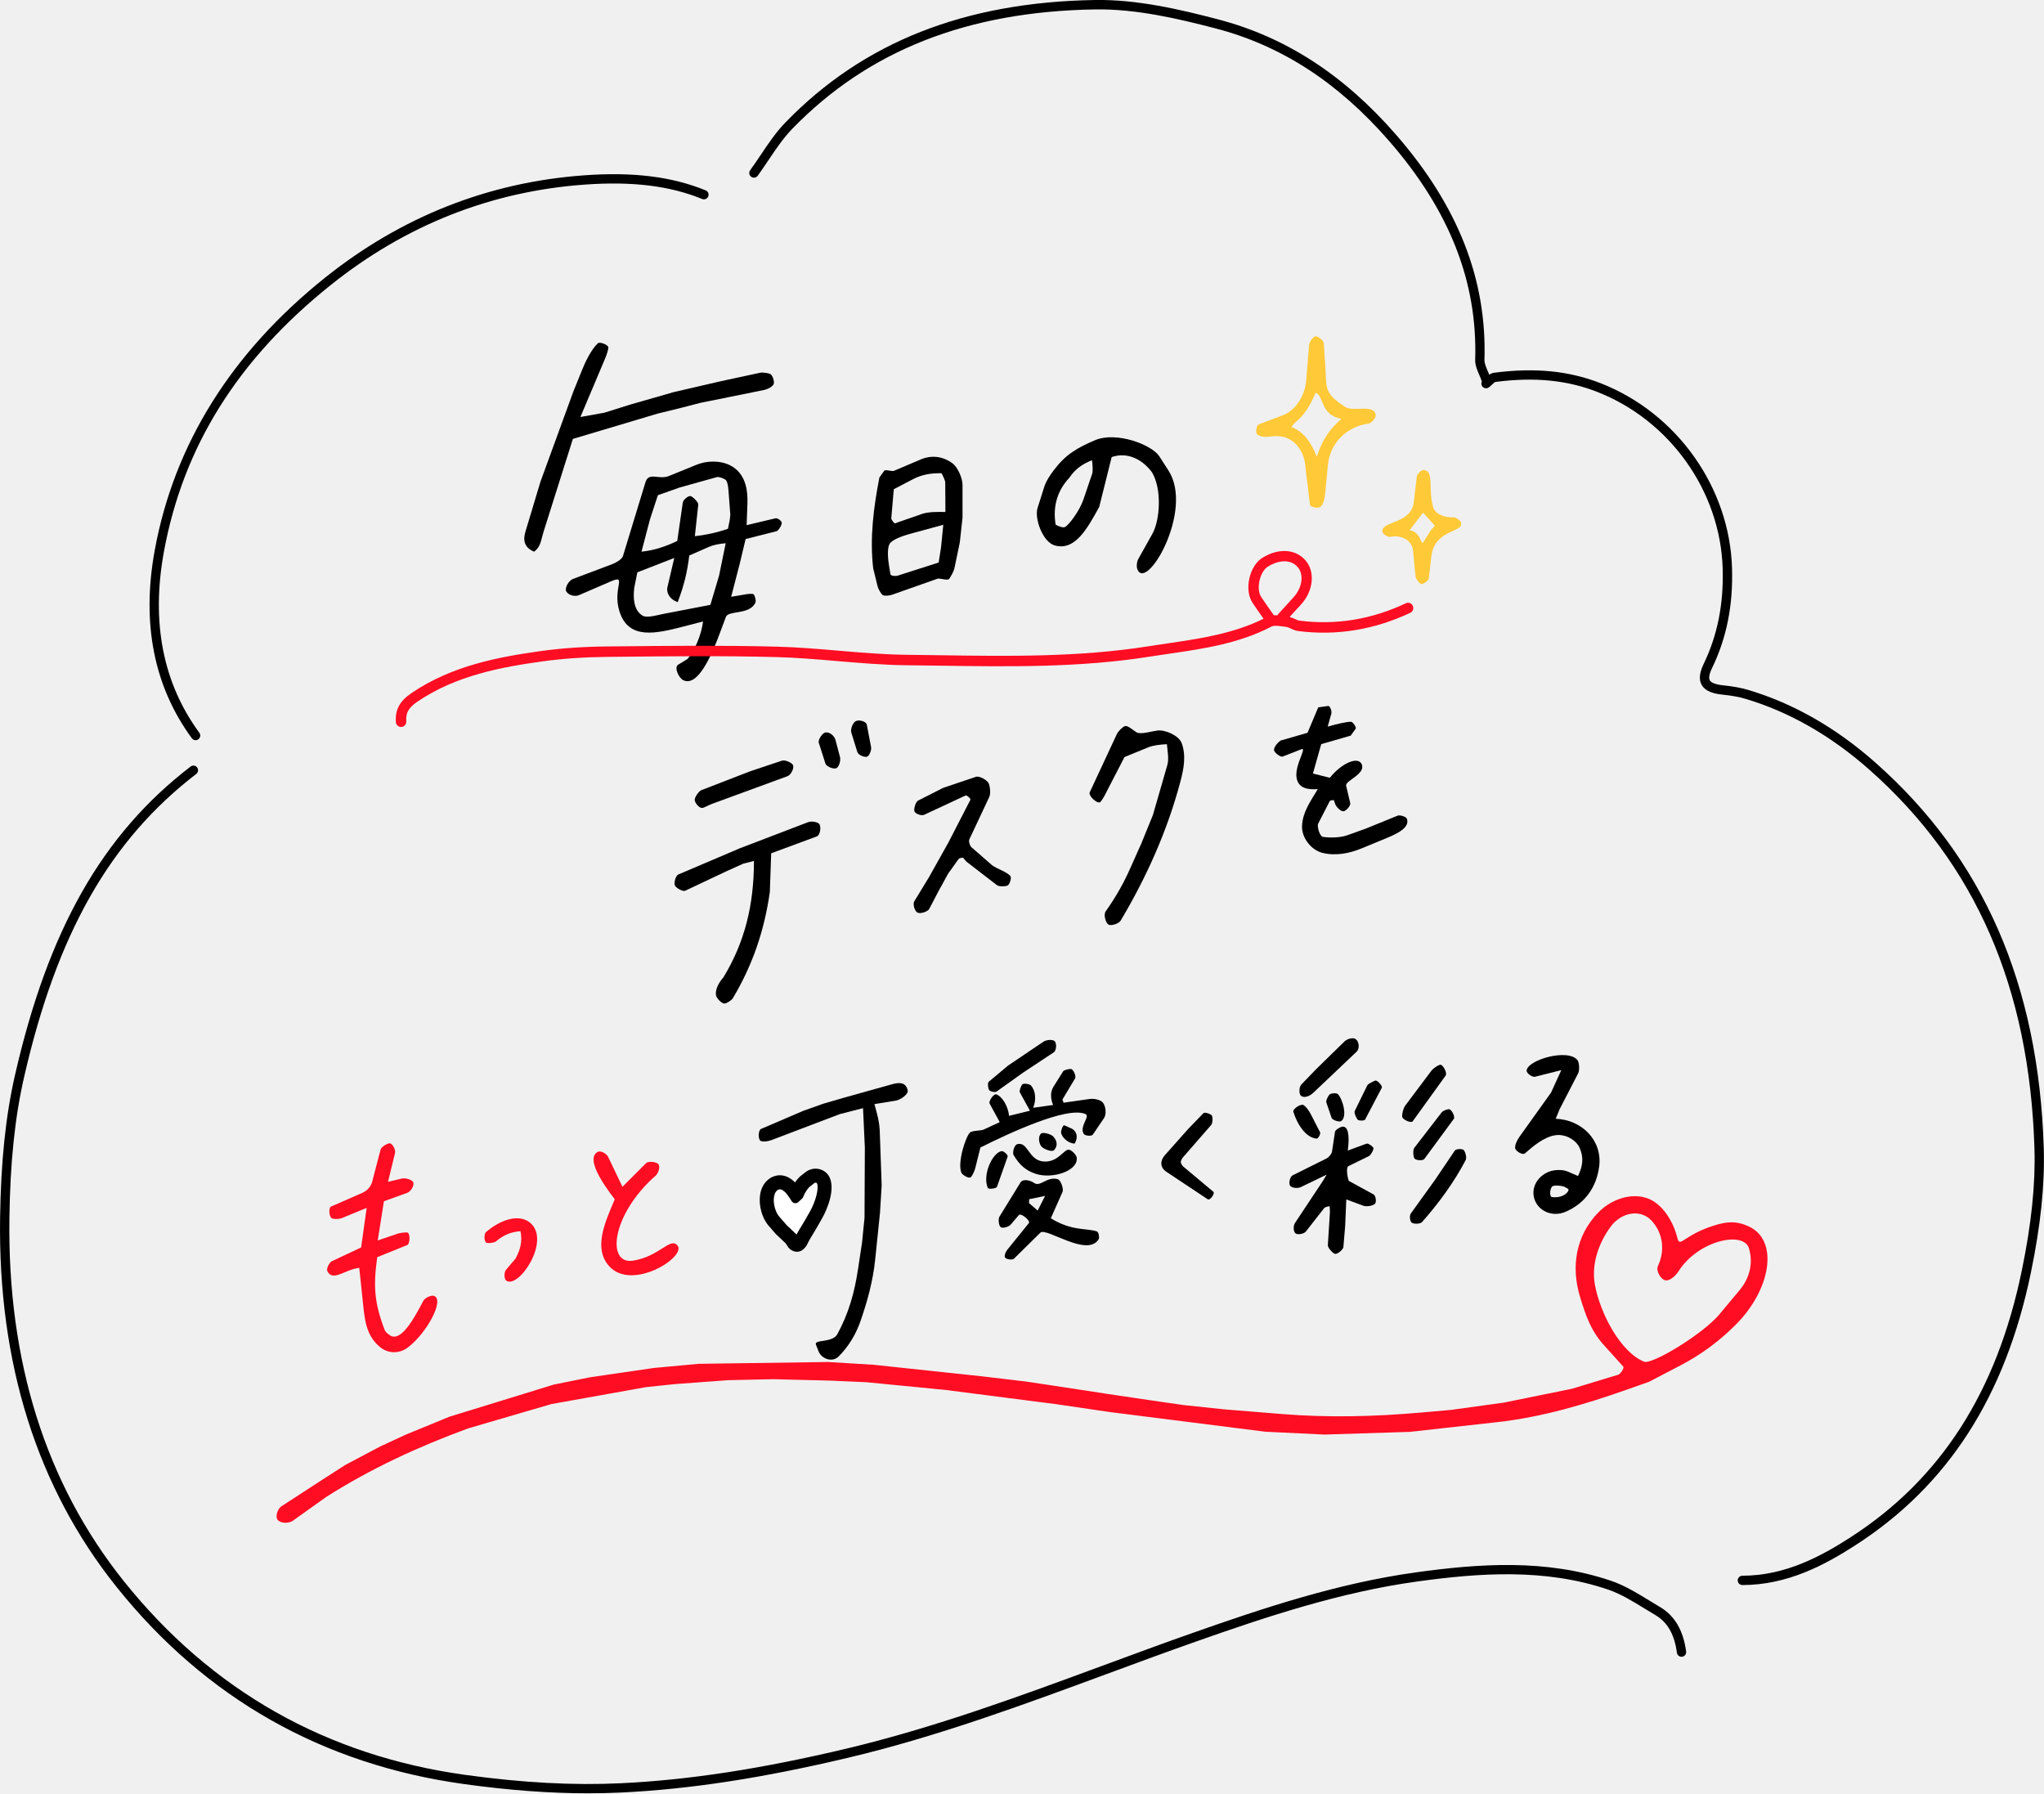
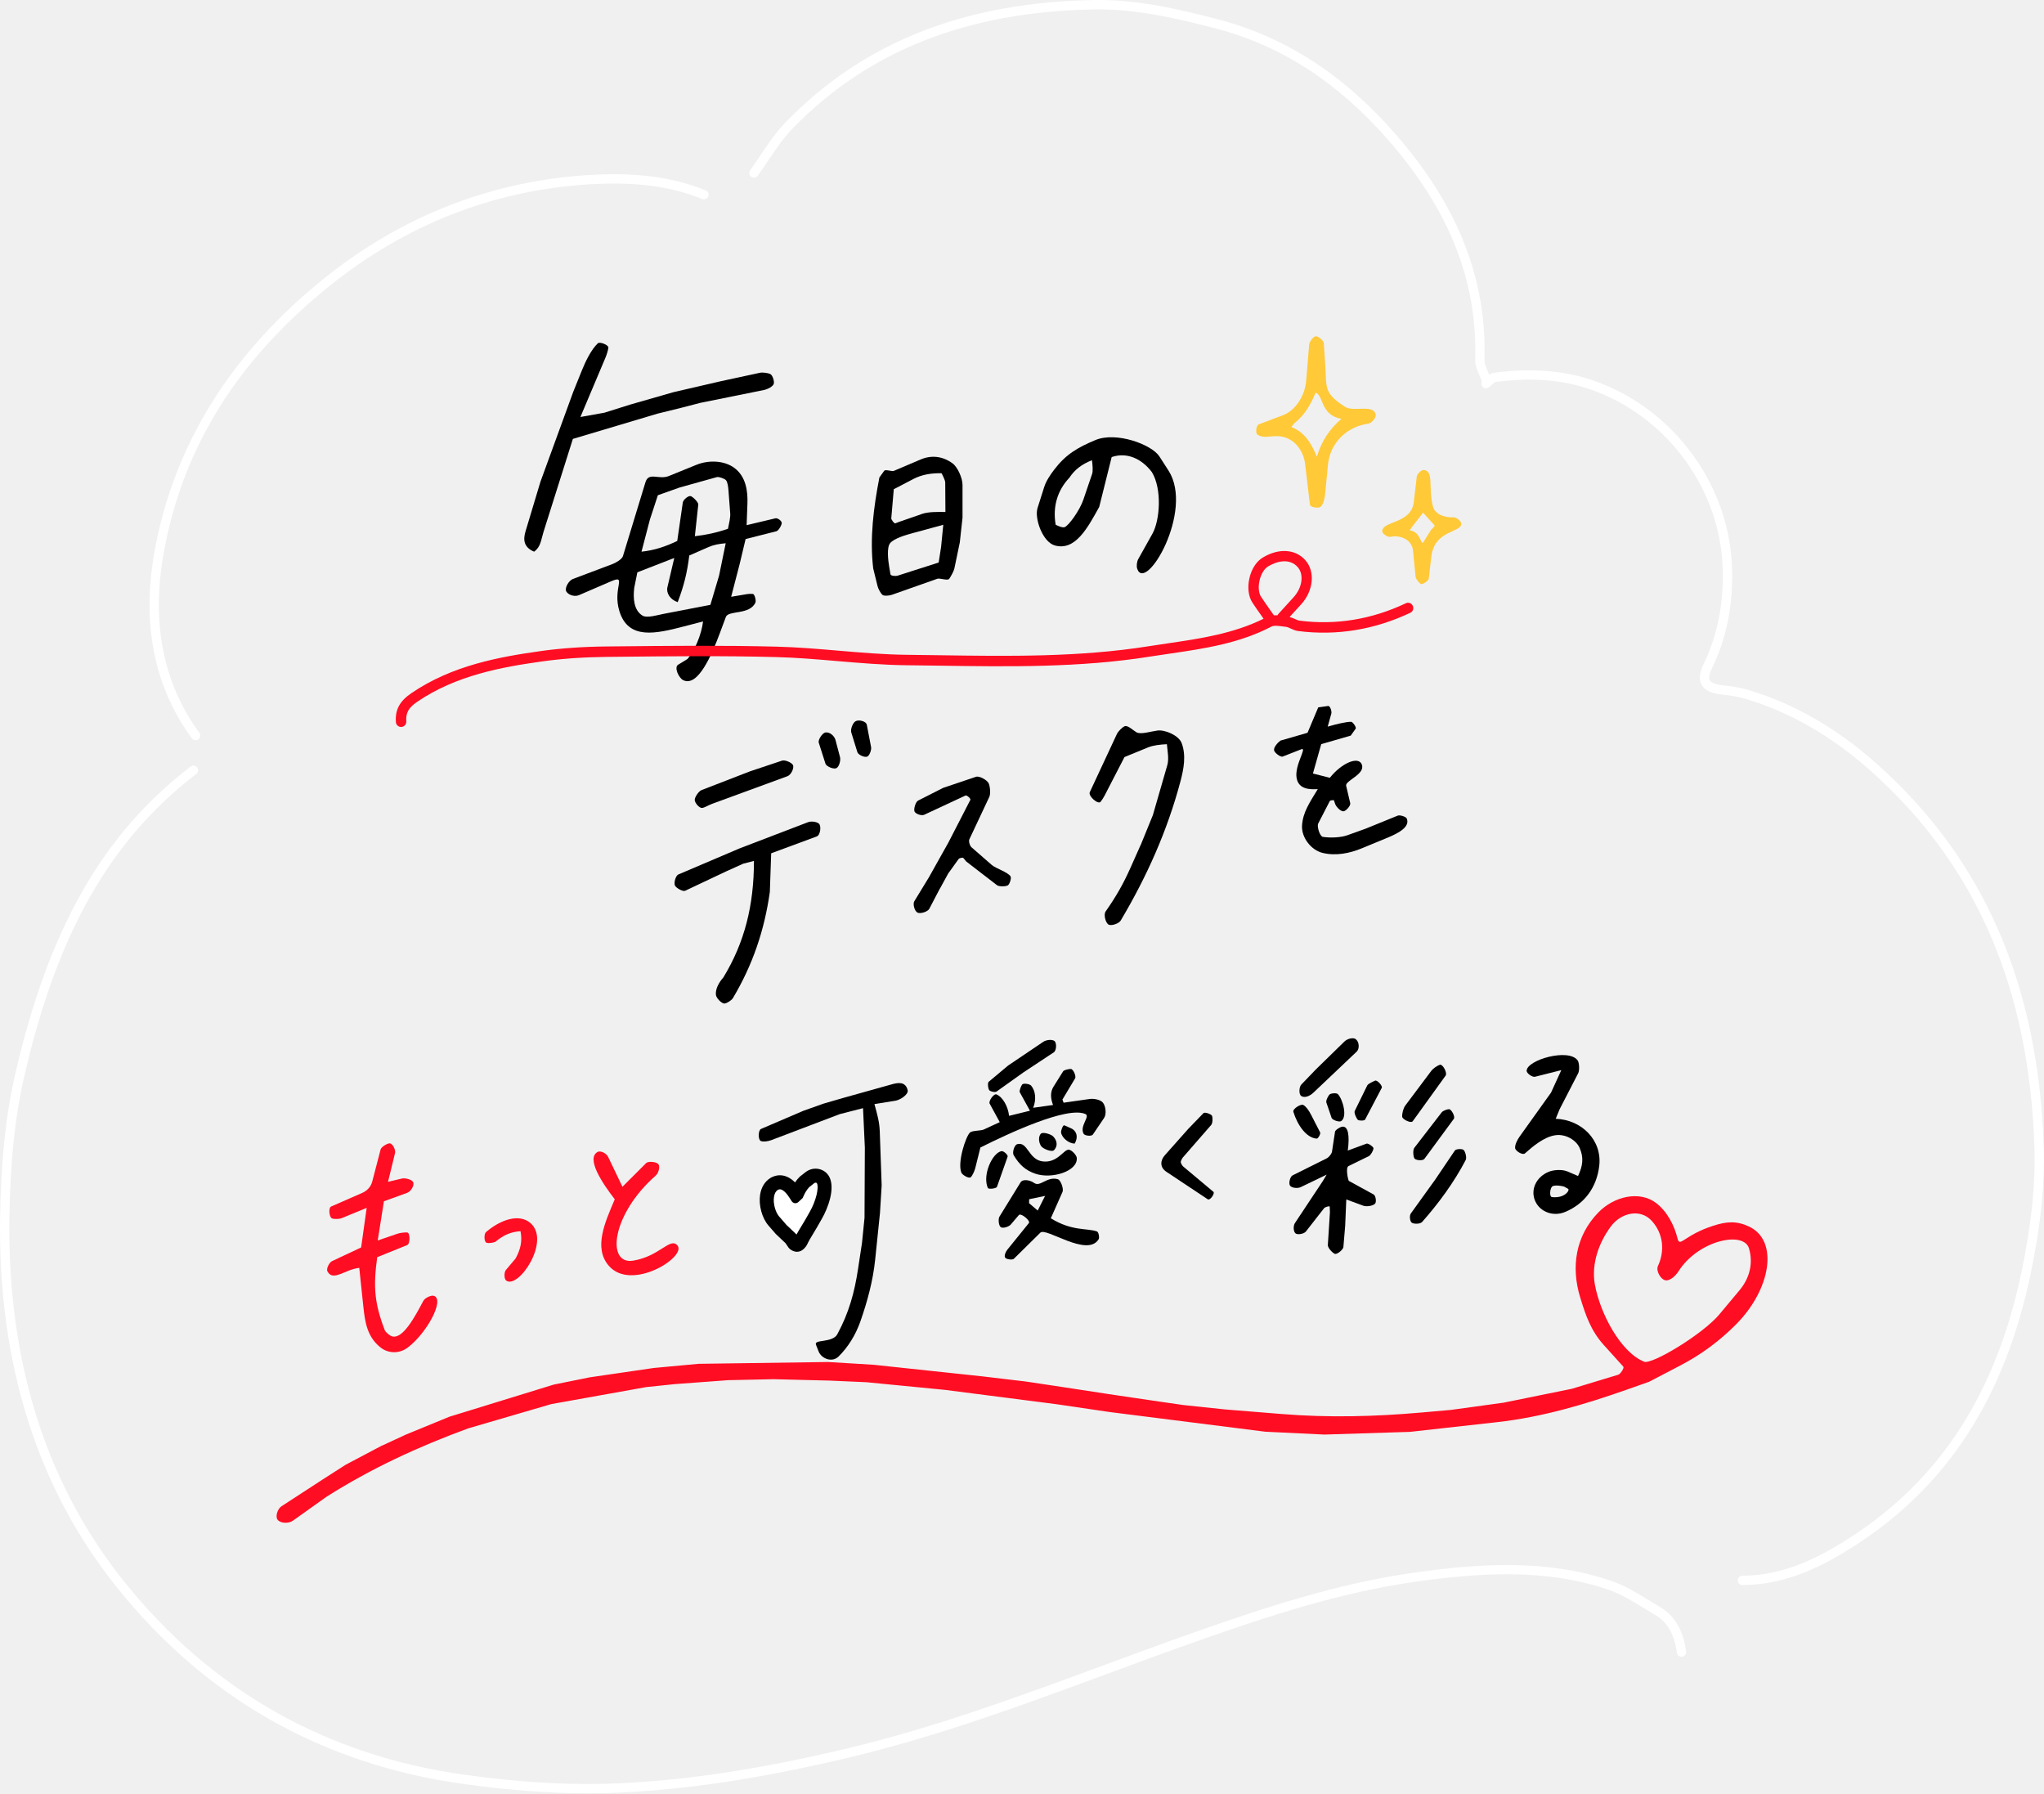
<svg xmlns="http://www.w3.org/2000/svg" id="_レイヤー_1" data-name="レイヤー 1" viewBox="0 0 438.65 384.81">
  <defs>
    <style>
      .cls-1 {
        fill: #fff;
      }

      .cls-2 {
        fill: #ffc938;
      }

      .cls-3 {
        fill: #ff0d23;
      }
    </style>
  </defs>
  <g>
-     <path d="M126.2,384.81c-8.23,0-16.97-.65-26.53-1.97-30.43-4.19-55.54-18.42-74.64-42.29C7.97,319.24-.44,292.56.02,261.28c.18-12.07,1.19-21.77,3.18-30.51,7.15-31.31,18.77-51.75,37.7-66.28.44-.34,1.07-.25,1.4.18.34.44.25,1.07-.18,1.4-18.53,14.23-29.93,34.31-36.97,65.14-1.96,8.61-2.96,18.17-3.13,30.1-.45,30.81,7.81,57.05,24.57,78,18.77,23.45,43.44,37.43,73.35,41.56,12.27,1.69,23.18,2.27,33.35,1.78,14.63-.71,30-3.07,48.37-7.43,18.9-4.49,37.33-11.29,55.16-17.87,6.31-2.33,12.83-4.74,19.29-7.01,15-5.28,31.05-10.63,47.76-12.94,13.5-1.87,27.92-2.93,41.89,1.82,2.92.99,5.61,2.65,8.21,4.24.75.46,1.5.92,2.25,1.36,3.17,1.87,5.01,4.99,5.63,9.56.07.55-.31,1.05-.86,1.12-.55.07-1.05-.31-1.12-.86-.54-3.97-2.02-6.55-4.66-8.1-.76-.45-1.52-.92-2.28-1.38-2.51-1.54-5.1-3.13-7.81-4.06-13.58-4.62-27.72-3.57-40.98-1.74-16.53,2.28-32.47,7.6-47.37,12.85-6.44,2.27-12.96,4.67-19.26,7-17.88,6.6-36.36,13.43-55.38,17.94-18.49,4.39-33.98,6.77-48.74,7.49-2.35.11-4.75.17-7.19.17Z" />
-     <path d="M373.92,340.12c-.55,0-1-.45-1-1s.45-1,1-1c9.19,0,16.9-4.17,23.22-8.25,19.34-12.47,31.36-31.17,36.73-57.16,2.08-10.04,2.97-18.64,2.73-26.3-1.07-34.52-12.66-61.1-35.43-81.25-8.25-7.3-17.2-12.41-26.61-15.21-1.38-.41-2.95-.69-4.94-.9-1.49-.15-3.57-.54-4.44-2.1-.62-1.12-.49-2.58.42-4.46,2.98-6.15,4.32-12.87,4.09-20.53-.5-16.53-11.3-31.74-26.88-37.85-6.51-2.55-13.47-3.24-21.9-2.15-.15.03-.51.37-.73.58-.22.21-.44.41-.67.58-.44.33-1.07.24-1.4-.2-.33-.44-.24-1.07.2-1.4.17-.13.33-.28.5-.44.5-.47,1.07-1,1.85-1.1,8.78-1.13,16.05-.41,22.89,2.27,16.32,6.4,27.63,22.33,28.15,39.65.24,7.99-1.16,15.01-4.29,21.46-.41.85-.83,1.99-.48,2.62.3.54,1.3.92,2.89,1.08,2.12.22,3.81.53,5.3.97,9.7,2.88,18.91,8.13,27.37,15.63,23.21,20.54,35.01,47.59,36.11,82.69.24,7.81-.66,16.57-2.77,26.76-5.49,26.55-17.79,45.66-37.61,58.44-6.57,4.24-14.6,8.57-24.31,8.57Z" />
-     <path d="M318.91,82.39c-.42,0-.81-.27-.95-.68-.14-.42-.32-.83-.5-1.25-.45-1.04-.92-2.12-.88-3.29.52-16.69-5.51-32.02-18.44-46.88-10.97-12.61-23.18-20.53-37.33-24.21-7.85-2.04-16.95-4.2-25.8-4.06-27.41.44-48.67,8.82-64.98,25.61-1.93,1.99-3.55,4.41-5.12,6.74-.74,1.1-1.51,2.25-2.3,3.34-.32.45-.95.55-1.4.22-.45-.32-.55-.95-.22-1.4.77-1.06,1.53-2.19,2.26-3.28,1.62-2.41,3.29-4.91,5.35-7.02C185.3,9.03,207.01.46,234.98,0c9.09-.15,18.36,2.05,26.33,4.13,14.55,3.79,27.1,11.91,38.34,24.84,13.27,15.26,19.46,31.04,18.92,48.26-.02.72.34,1.55.72,2.43.2.47.41.94.56,1.41.17.52-.11,1.09-.63,1.27-.1.03-.21.05-.32.05Z" />
-     <path d="M41.98,158.83c-.31,0-.61-.14-.81-.41-8.15-11.12-10.83-24.7-7.96-40.36,4.16-22.73,16.46-42.4,36.54-58.47,16.38-13.1,35.09-20.49,55.61-21.97,10.53-.76,18.82.27,26.08,3.23.51.21.76.79.55,1.3-.21.51-.79.76-1.3.55-6.97-2.84-14.98-3.82-25.19-3.09-20.11,1.44-38.45,8.69-54.51,21.54-19.98,15.98-31.69,34.71-35.82,57.27-2.76,15.1-.21,28.16,7.61,38.82.33.45.23,1.07-.22,1.4-.18.13-.39.19-.59.19Z" />
+     <path class="cls-1" d="M126.2,384.81c-8.23,0-16.97-.65-26.53-1.97-30.43-4.19-55.54-18.42-74.64-42.29C7.97,319.24-.44,292.56.02,261.28c.18-12.07,1.19-21.77,3.18-30.51,7.15-31.31,18.77-51.75,37.7-66.28.44-.34,1.07-.25,1.4.18.34.44.25,1.07-.18,1.4-18.53,14.23-29.93,34.31-36.97,65.14-1.96,8.61-2.96,18.17-3.13,30.1-.45,30.81,7.81,57.05,24.57,78,18.77,23.45,43.44,37.43,73.35,41.56,12.27,1.69,23.18,2.27,33.35,1.78,14.63-.71,30-3.07,48.37-7.43,18.9-4.49,37.33-11.29,55.16-17.87,6.31-2.33,12.83-4.74,19.29-7.01,15-5.28,31.05-10.63,47.76-12.94,13.5-1.87,27.92-2.93,41.89,1.82,2.92.99,5.61,2.65,8.21,4.24.75.46,1.5.92,2.25,1.36,3.17,1.87,5.01,4.99,5.63,9.56.07.55-.31,1.05-.86,1.12-.55.07-1.05-.31-1.12-.86-.54-3.97-2.02-6.55-4.66-8.1-.76-.45-1.52-.92-2.28-1.38-2.51-1.54-5.1-3.13-7.81-4.06-13.58-4.62-27.72-3.57-40.98-1.74-16.53,2.28-32.47,7.6-47.37,12.85-6.44,2.27-12.96,4.67-19.26,7-17.88,6.6-36.36,13.43-55.38,17.94-18.49,4.39-33.98,6.77-48.74,7.49-2.35.11-4.75.17-7.19.17Z" />
+     <path class="cls-1" d="M373.92,340.12c-.55,0-1-.45-1-1s.45-1,1-1c9.19,0,16.9-4.17,23.22-8.25,19.34-12.47,31.36-31.17,36.73-57.16,2.08-10.04,2.97-18.64,2.73-26.3-1.07-34.52-12.66-61.1-35.43-81.25-8.25-7.3-17.2-12.41-26.61-15.21-1.38-.41-2.95-.69-4.94-.9-1.49-.15-3.57-.54-4.44-2.1-.62-1.12-.49-2.58.42-4.46,2.98-6.15,4.32-12.87,4.09-20.53-.5-16.53-11.3-31.74-26.88-37.85-6.51-2.55-13.47-3.24-21.9-2.15-.15.03-.51.37-.73.58-.22.21-.44.41-.67.58-.44.33-1.07.24-1.4-.2-.33-.44-.24-1.07.2-1.4.17-.13.33-.28.5-.44.5-.47,1.07-1,1.85-1.1,8.78-1.13,16.05-.41,22.89,2.27,16.32,6.4,27.63,22.33,28.15,39.65.24,7.99-1.16,15.01-4.29,21.46-.41.85-.83,1.99-.48,2.62.3.54,1.3.92,2.89,1.08,2.12.22,3.81.53,5.3.97,9.7,2.88,18.91,8.13,27.37,15.63,23.21,20.54,35.01,47.59,36.11,82.69.24,7.81-.66,16.57-2.77,26.76-5.49,26.55-17.79,45.66-37.61,58.44-6.57,4.24-14.6,8.57-24.31,8.57Z" />
+     <path class="cls-1" d="M318.91,82.39c-.42,0-.81-.27-.95-.68-.14-.42-.32-.83-.5-1.25-.45-1.04-.92-2.12-.88-3.29.52-16.69-5.51-32.02-18.44-46.88-10.97-12.61-23.18-20.53-37.33-24.21-7.85-2.04-16.95-4.2-25.8-4.06-27.41.44-48.67,8.82-64.98,25.61-1.93,1.99-3.55,4.41-5.12,6.74-.74,1.1-1.51,2.25-2.3,3.34-.32.45-.95.55-1.4.22-.45-.32-.55-.95-.22-1.4.77-1.06,1.53-2.19,2.26-3.28,1.62-2.41,3.29-4.91,5.35-7.02C185.3,9.03,207.01.46,234.98,0c9.09-.15,18.36,2.05,26.33,4.13,14.55,3.79,27.1,11.91,38.34,24.84,13.27,15.26,19.46,31.04,18.92,48.26-.02.72.34,1.55.72,2.43.2.47.41.94.56,1.41.17.52-.11,1.09-.63,1.27-.1.03-.21.05-.32.05Z" />
+     <path class="cls-1" d="M41.98,158.83c-.31,0-.61-.14-.81-.41-8.15-11.12-10.83-24.7-7.96-40.36,4.16-22.73,16.46-42.4,36.54-58.47,16.38-13.1,35.09-20.49,55.61-21.97,10.53-.76,18.82.27,26.08,3.23.51.21.76.79.55,1.3-.21.51-.79.76-1.3.55-6.97-2.84-14.98-3.82-25.19-3.09-20.11,1.44-38.45,8.69-54.51,21.54-19.98,15.98-31.69,34.71-35.82,57.27-2.76,15.1-.21,28.16,7.61,38.82.33.45.23,1.07-.22,1.4-.18.13-.39.19-.59.19Z" />
  </g>
  <g>
    <path class="cls-1" d="M174.08,262.53c-.79,1.38-1.6,2.54-2.24,3.91-.1.21-.46.59-.68.66s-.63-.13-.74-.29l-.68-1.01-1.06-.98-1.05-1-1.6-1.84c-1.58-1.82-2.4-6.39.1-7.93,1.91-1.17,3.62.65,4.66,2.32l.2-.18c.42-.93.89-1.81,1.69-2.61l1.1-.86c1.05-.82,2.37-.43,2.85.47.93,1.77-.3,5.38-1.52,7.52l-1.03,1.81Z" />
    <path d="M171.07,268.61c-.76,0-1.54-.44-1.9-.97l-.58-.86-2.09-1.98-1.6-1.84c-1.37-1.58-2.12-4.35-1.78-6.59.25-1.61,1.02-2.86,2.22-3.6.7-.43,2.89-1.43,5.28.95.28-.41.6-.82.99-1.2l.14-.12,1.1-.86c.84-.66,1.89-.91,2.9-.69.96.21,1.76.81,2.21,1.65,1.35,2.57-.34,6.84-1.55,8.96l-1.03,1.81c-.28.5-.57.97-.85,1.43-.49.8-.95,1.55-1.33,2.37-.21.44-.83,1.23-1.61,1.46-.17.05-.34.07-.52.07ZM171.63,265.93l.03.04s-.02-.03-.03-.04ZM168.72,262.79l2.22,2.11c.33-.61.68-1.19,1.03-1.76.27-.44.54-.88.81-1.35l1.03-1.81c1.28-2.24,1.99-5.14,1.5-6.08-.02-.04-.09-.09-.18-.11-.09-.02-.24-.02-.42.12l-1.02.8c-.58.6-.95,1.27-1.32,2.1l-.12.27-.91.85c-.44.41-1.13.32-1.45-.19l-.36-.57c-.58-.93-1.69-2.4-2.6-1.84-.44.27-.72.78-.83,1.5-.23,1.49.37,3.36,1.08,4.17l1.55,1.79Z" />
  </g>
  <path class="cls-3" d="M81.95,310.22l5.12-2.37,9.38-3.85,22.38-6.89,7.73-1.56,13.76-2.01,9.61-.89,27.81-.39,9.8.6,23.26,2.48,9.27,1.1,6.36.95,5.11.78,6.4.98,5.07.75,5.91.87,5.07.73,8.83.93,12.22.99c10.12.82,19.98.56,30-.32l6.34-.56,11.28-1.55,14.66-2.98,9.99-3.03c.39-.12,1.33-1.42,1.05-1.73l-4.22-4.68c-2.75-3.05-3.88-6.41-5.03-10.19-1.98-6.46-1.03-13.15,3.91-18.22,3.37-3.47,8.86-4.74,12.43-1.98,2.41,1.86,3.9,4.89,4.56,7.6.49,2,1.41-.76,7.7-2.77,2.88-.92,5-1.06,7.63.18,6.43,3.01,4.71,13.44-2.72,20.94-3.53,3.57-7.46,6.49-11.93,8.83l-6.78,3.54-4.7,1.66c-9.15,3.22-18.26,5.93-27.94,7.01l-18.67,2.08-18.36.58-12.7-.61-33.37-4.22-11.57-1.7-23.82-3.06-9.34-.91-7.49-.73-7.9-.35-12.05-.3-9.75.21-11.48.85-6.12.64-20.33,3.64-17.86,5.22c-10.69,3.92-20.85,8.61-30.44,14.7l-7.17,5.11c-.86.61-2.65.62-3.29-.23-.52-.69.02-2.34.83-2.86l8.81-5.73,4.94-3.17,7.81-4.13ZM369.03,281.98l4.28-5.12c2.06-2.46,3.02-5.64,2.03-8.98-1.14-3.83-10.92-1.72-15.12,4.91-.66,1.04-1.91,2.12-2.81,1.94-1.06-.21-2.07-2.07-1.62-3.04,1.55-3.33,1.14-7.01-1.31-9.71s-6.55-1.76-8.72,1.11c-2.59,3.43-4.31,8.08-3.49,12.58,1.14,6.22,5.54,14.52,10.58,16.53,1.65.66,12.55-5.86,16.2-10.23Z" />
  <path d="M145.51,142.65l2.04-1.25c1.51-1.74,2.96-5.11,3.33-8.05l-4.12,1.07c-5.97,1.55-11.91,2.96-13.83-3.26-1.56-5.03,1.8-7.98-1.87-6.39l-6.79,2.93c-.85.37-2.11.09-2.69-.7-.52-.69.41-2.4,1.39-2.77l8.49-3.2c.7-.26,2.01-1.02,2.22-1.68l4.83-15.85c.71-2.33,2.85-.47,5.04-1.36l5.88-2.39c2.61-1.06,5.98-.99,8.21.69,2.4,1.81,2.87,4.86,2.76,7.65l-.17,4.6,6.18-1.47c.45-.11,1.31.51,1.35.96s-.66,1.7-1.15,1.82l-6.6,1.67-1.27,5.34-1.83,7.05,3.44-.58c.34-.06.92-.07,1.22-.03.4.05.73,1.45.55,1.85-1.25,2.73-5.79,1.59-6.35,3.1l-1.3,3.49c-1.79,4.81-4.72,11.56-7.83,10.07-.98-.47-2.03-2.76-1.11-3.33ZM149.85,108.3l-.73,6.76c2.31-.26,4.73-.76,7.11-1.6.23-1.14.54-2.45.48-3.25l-.38-5.01c-.06-.74-.18-1.73-.52-2.14-.28-.35-1.54-.8-1.97-.68l-7.99,2.23-4.67,1.66-1.7,5.19-1.81,6.92c2.79-.29,5.18-1.11,7.67-2.3l1.19-8.24c.09-.63,1.23-1.54,1.71-1.38s1.68,1.34,1.62,1.84ZM136.1,126.25c-.24,2.03-.13,4.72,1.82,5.87.95.56,3.3-.17,4.41-.38l10.12-1.95,1.86-6.25,1.43-6.97c-1.48.14-2.52.31-3.71.83l-4.11,1.8c-.46,3.74-1.13,6.43-2.48,10.01-1.62-.53-2.5-1.95-2.21-3.2l1.47-6.28-7.92,3.08-.69,3.43Z" />
  <path d="M150.47,86.4l-4.32,1.12-5.04,1.24-18.17,5.42-6.31,19.99c-.53,1.68-.56,3.16-2.01,4.21-2.25-.95-2.38-2.58-1.84-4.36l3.2-10.64,7.04-19.3,1.83-4.54c.77-1.91,1.96-4.44,3.44-5.87.43-.41,2.33.36,2.27.92s-.35,1.51-.64,2.19l-5.36,12.7,5.14-.92,5.54-1.74,9.26-2.66,10.2-2.36,8.39-1.81c.57-.12,1.79.03,2.26.3s.83,1.48.72,2.01c-.14.63-1.34,1.23-2.14,1.39l-13.45,2.72Z" />
  <path d="M247.2,101.31c-2.24-2.97-5.47-4.33-8.63-3.23l-2.67,10.69c-2.51,4.55-5.16,9.51-9.54,8.27-2.62-.74-4.4-5.82-3.7-8.03l1.43-4.51c.41-1.28,1.27-2.57,2.13-3.7,2.5-3.29,5-4.75,8.83-6.36,4.5-1.89,12.12.95,13.76,3.5l1.95,3.03c5.57,8.65-4.89,26.35-6.71,21.08-.19-.56-.09-1.52.24-2.11l3.01-5.38c1.65-2.94,2.09-9.66-.1-13.25ZM232.52,107.14l1.86-5.47c.2-.59.1-1.88-.04-2.92-2.19.88-3.65,1.97-4.85,3.76-2.6,2.77-3.6,6.22-2.94,10.09.52.27,1.47.68,1.92.52.82-.28,3.22-3.51,4.06-5.99Z" />
  <path d="M201.13,124.2l-9.72,3.43c-.51.18-1.7.33-2.06,0s-.89-1.3-1.02-1.85l-.94-3.82c-.76-6.54.08-13.03,1.33-19.5l1.03-1.43c.27-.38,1.64.2,2.1,0l5.74-2.44c2.31-.98,4.7-.71,6.82.83,1.1.8,2.15,3.17,2.15,4.62v7.04s-.58,5.3-.58,5.3l-1.17,5.62c-.13.6-.78,1.75-1.11,2.21s-2.01-.21-2.55-.02ZM197.72,110.32c1.57-.54,3.4-.47,5.17-.46l-.04-6.31c0-.47-.5-1.46-.79-2-2.22-.05-4.23.28-6.1,1.26l-4.15,2.17-.54,6.26c-.02.23.63,1.15.86,1.06l.75-.29,4.85-1.68ZM196.12,122.41l5.32-1.7.52-3.34.47-4.76-6.61,1.8c-1.36.37-3.85,1.07-4.77,2.11-.81.92-.44,3.81-.24,5.01l.29,1.71c.06.35,1.16.41,1.5.3l3.52-1.13Z" />
  <path d="M179.71,286.26c2.46-4.51,3.68-8.99,4.42-13.91l.86-5.66.54-5.36.07-15.07-.39-8.47-4.99,1.28-14.66,5.57c-.68.26-1.77.44-2.3.19-.61-.29-.56-2.32.06-2.58l9.1-3.9,4.28-1.52,4.13-1.2,6-1.68,4.51-1.26c1.18-.33,3-.76,3.45,1.26.2.91-1.61,2.07-2.57,2.23l-4.56.74c.62,2.28,1.06,3.78,1.14,5.83l.41,11.61-.36,5.89-1.04,10.09c-.47,4.52-1.67,8.93-3.17,13.22-1,2.84-2.59,5.46-4.69,7.53-1.36,1.34-3.65.49-4.28-1.11l-.56-1.43c-.48-1.22,3.53-.31,4.61-2.28Z" />
  <path class="cls-3" d="M93.19,278.09c2.23.92-1.65,8.04-5.7,11.08-1.85,1.39-4.21,1.26-5.83-.03-2.87-2.29-3.33-5.42-3.68-8.71l-.88-8.37c-3.12.35-5.64,3.02-6.84.74-.29-.55.41-1.91.98-2.18l6.26-2.94,1.19-8.49-5.33,2.19c-.52.22-1.61.27-2.12.06-.6-.25-.81-2.27-.16-2.55l6.69-2.93c1.04-.46,1.84-1.34,2.12-2.44l1.79-6.87c.14-.54,1.42-1.32,1.95-1.31.64.02,1.31,1.42,1.15,2.06l-1.51,6.2,2.99-.71c.65-.16,2.09.19,2.39.75.37.7-.48,2.04-1.29,2.33l-4.97,1.8-1.33,8.41,4.22-1.44c.58-.2,1.58-.32,2.12-.27.65.06.63,2.44,0,2.69l-6.45,2.61c-.86,6.26-.62,9.78,1.6,15.61.19.5,1.09,1.24,1.6,1.38,2.31.63,4.85-4.14,6.7-7.62.34-.65,1.73-1.3,2.32-1.06Z" />
  <path d="M283.9,179.58c1.75.26,3.92.13,5.27-.36l3.95-1.42,6.83-2.78c.49-.2,1.79.24,1.95.62.71,1.74-1.56,3.05-4.1,4.1l-5.52,2.28c-2.61,1.08-5.58,1.7-8.47.99-2.44-.6-4.52-3.28-4.39-5.82.15-2.86,1.66-5.02,3.38-7.86-1.63.09-4.09.11-4.54-2.37-.5-2.79,2.36-6.71,1-6.18l-3.98,1.56c-.48.19-1.77-.82-1.86-1.34-.11-.62.71-1.59,1.37-2.08l5.81-1.68,2.3-5.45,2.12-.3c.44-.06.82,1.16.69,1.63l-.78,2.8c1.88-.54,3.91-1.04,5.02-1.04.34,0,1.19,1.19.99,1.47l-1.07,1.5-6.33,1.83-1.78,6.3,3.63.92c2.48-3.13,6.1-4.72,6.85-2.88.86,2.12-3.61,3.48-3.35,4.59l.88,3.76c.12.5-.93,1.69-1.45,1.72-.63.03-1.57-.95-1.79-1.58l-.26-.76c-.04-.13-.82,0-.88.12l-2.5,4.85c-.31.61.34,2.77,1.02,2.87Z" />
  <path d="M336.27,251.32l2.38,1.03c1.04-2.17,1.25-3.96.36-6-.72-1.66-2.97-3.08-5.23-2.75-2.4.35-4.77,2.34-6.5,3.88-.54.48-2.08-.51-2.13-1.14-.06-.7.45-1.72.94-2.42l6.77-9.47,2.2-4.82-5.63,1.42c-.61.15-1.84-.76-1.81-1.3.11-2.32,8.99-4.88,10.94-2.22.38.52.43,2.18.13,2.76l-3.99,7.73-.84,2.05c5.55.19,10.01,4.58,9.34,10.14-.55,4.55-3.1,8.1-7.31,9.85-2.48,1.04-5.27.07-6.37-2.2-1.19-2.46.1-5.28,2.82-6.41,1.09-.45,2.93-.54,3.92-.11ZM336.52,255.1l-.84-.47c-.68-.21-1.89-.35-2.47-.1s-.78,2.27-.16,2.34c2.75.33,3.93-1.51,3.46-1.78Z" />
  <path d="M161.79,184.74l-2.29.59-3.68,1.66-4.91,2.32-3.87,1.83c-.51.24-1.87-.58-2.16-1.05-.34-.55.09-2.18.71-2.45l13.2-5.62,14.61-5.59c.71-.27,1.83-.1,2.31.28.61.48.34,2.49-.42,2.77l-9.79,3.62-.29,8.29c-1.16,8.25-3.69,15.67-7.92,22.78-.27.46-1.29,1.13-1.8,1.17-.61.05-1.77-1.17-1.85-1.85-.16-1.29.72-2.78,1.6-3.76,4.55-7.47,6.56-15.46,6.56-24.98Z" />
  <path d="M244.78,181.37l2.63-6.46,3.1-10.73c.38-1.31.05-2.94-.09-4.49-1.46.08-2.9.22-4.07.7l-5.03,2.06-3.58,6.93c-.4.78-.91,1.89-1.56,2.68-.52.64-2.69-1.25-2.31-2.07l5.81-12.46c.28-.6,1.17-1.51,1.72-1.71.64-.22,1.81.93,2.5,1.32.92.52,3.05-.19,4.49-.38,1.63-.22,4.57,1.05,5.19,2.67,1,2.63.47,5.53-.25,8.23-2.82,10.63-7.23,20.46-12.82,29.87-.4.67-2.01,1.19-2.59.88-.67-.36-1.12-2.16-.65-2.83,2.2-3.12,3.8-5.92,5.3-9.29l2.2-4.94Z" />
  <path class="cls-2" d="M284.48,104.97c-.13,1.33-.26,3.16-1.14,3.81-.47.35-2.15.07-2.22-.48l-.29-2.4-.76-6.43c-.22-1.89-1.3-3.75-2.58-4.71-3.22-2.39-5.77-.13-7.66-1.52-.44-.32-.26-1.97.33-2.19l5.19-1.96c2.82-1.07,4.7-4.37,4.95-7.29l.65-7.85c.05-.59.86-1.74,1.4-1.79s1.72.93,1.75,1.51l.33,5.15c.28,4.36-.34,5.53,4.19,8.46,1.91,1.24,6.29-.7,6.62,1.79.08.59-.92,1.74-1.56,1.83-4.75.66-8.26,4.21-8.7,8.85l-.5,5.21ZM282.6,98c1.07-3.47,2.68-5.83,5.26-8.12-4.53-.82-3.77-5.03-5.52-5.62-1.08,2.54-2.3,4.78-4.52,6.52-.11.08-.35.4-.68.85,2.8,1.12,4.22,3.34,5.46,6.37Z" />
  <path d="M288.31,267.56c-.05.59-1.36,1.67-1.85,1.49s-1.54-1.28-1.5-1.89l.45-7.04-.05-1.19c-.01-.24-1.04.11-1.2.32l-3.91,5.01c-.41.52-1.81.77-2.24.39-.48-.43-.48-1.64-.12-2.19l5.96-8.98.85-1.42-5.55,2.67c-.59.29-1.8.25-2.27-.27-.39-.44-.07-1.95.52-2.25l7.32-3.65c.49-.24,1.07-1.01,1.13-1.43l.65-4.28c.06-.39,1.07-.99,1.46-1.07,1.43-.29,1.69,2.04,1.28,5.11l4.04-1.49c.33-.12,1.53.7,1.48,1.04-.06.46-.57,1.43-1.01,1.65l-4.34,2.12c-.68.33-.14,2.8.03,3.17l5.34,2.93c.47.26.66,1.63.3,1.99-.47.48-1.84.67-2.49.43l-3.67-1.35-.24,5.66-.38,4.52Z" />
  <path d="M201.71,190.65l-2.28,4.36c-.33.63-1.89,1.13-2.53.82-.61-.29-1.06-1.82-.69-2.43l3.13-5.13,4.19-7.48,4.72-9.17c.12-.24-.77-1.04-1.04-.92l-8.89,4.14c-.58.27-1.87-.21-2.07-.73s.24-2.05.78-2.32l5.38-2.73,7.03-2.37c.76-.26,2.38.71,2.71,1.35s.47,2.31.16,2.96l-4.28,9.1c-.2.42.1,1.4.47,1.72l4.32,3.77c.91.8,3.45,1.52,4.05,2.47.23.37-.21,1.7-.58,1.92-.47.27-1.9.3-2.34-.04l-6.59-5.08-.64-.77c-.11-.13-.87.06-.97.2l-2.27,3.16-1.75,3.2Z" />
  <path d="M206.31,251.62c-.88-2.18.94-7.77,1.86-8.61.48-.44,2.31-.34,2.94-.63l3.44-1.59-1.24-2.27-.93-1.71c-.28-.51.89-2.21,1.47-1.97,1.37.56,2.5,2.66,2.7,4.6l4.48-1.1-2.18-3.96c-.16-.29.29-1.38.5-1.65.28-.36,1.62-.14,1.93.22.99,1.16,1.13,3.07.44,4.76l4.27-.6c-.52-1.34-.65-2.73.08-3.9l2.07-3.31c.2-.33,1.28-.53,1.67-.52.49,0,1.2,1.53.91,2.02l-2.72,4.55c.19.49.27.73.26.67l5.59-.8c.85-.12,2.23.12,2.79.73.65.71.87,2.52.3,3.35l-2.41,3.56c-.28.41-1.73.27-1.98-.17-.93-1.67,1.49-3.75.38-4.24-3.94-1.74-16.62,4.23-22.53,7.18l-1.1,4.41c-.15.6-.58,1.58-.96,1.96s-1.83-.47-2.04-.99Z" />
  <path class="cls-3" d="M135.89,270.51c5.7-.93,7.94-5.11,9.5-3.25,2.03,2.41-9.88,9.99-14.75,4.34-3.32-3.85-.8-9.34,1.29-14.25-2.79-3.61-6.17-8.78-3.69-10.16.66-.37,1.92.32,2.27,1.06l3.07,6.41,5.07-5.07c.49-.49,2.27-.29,2.66.24s.01,1.9-.58,2.42c-9.5,8.32-10.69,19.21-4.85,18.26Z" />
  <path d="M217.61,270.09c-.35.34-1.65.14-1.9-.22s.06-1.21.47-1.71l4.62-5.71c.41-.51-1.72-2.22-2.14-1.73l-1.75,2.05c-.39.46-1.71.9-2.16.54s-.56-1.76-.26-2.25l4.52-7.34c.5-.81,2.07-.49,2.94.13,1.3.92,2.72-1.48,5.07-.81.63.18,1.28,2.09,1.01,2.7l-2.52,5.68c4.53,2.81,7.78,2.08,9.89,2.82.38.13.58,1.33.38,1.67-2.44,3.99-11.28-2.61-12.51-1.41l-5.66,5.58ZM222.69,259.77l1.59-3.15-3.42.71-.02.85,1.86,1.58Z" />
  <path class="cls-2" d="M306.61,124.22c-.04.38-1.38,1.29-1.68,1.1-.4-.25-1.09-1.05-1.15-1.65l-.54-5.53c-.24-2.43-2.86-3.38-4.79-2.95-.61.14-1.81-.63-1.81-1.18,0-2.29,6.22-1.55,6.77-6.28l.64-5.49c.06-.49.96-1.42,1.44-1.39,2.34.15.94,3.76,2.04,7.88.47,1.78,2.86,2.39,4.39,2.27.51-.04,1.47.67,1.61,1.14.68,2.19-5.67,1.32-6.36,7.27l-.56,4.81ZM305.49,116.28l1.6-2.55c.17-.27.96-.79.76-1.01l-.74-.82-1.71-1.89-2.38,3.07-.5.72c2.49.3,2.36,3.45,2.97,2.48Z" />
  <path d="M152.77,172.51c-.86.32-1.62.84-2.13.86-.61.02-1.57-1.13-1.55-1.75s.87-1.85,1.46-2.08l10.39-4.02,6.88-2.3c.64-.21,2,.38,2.32.89.38.6-.34,2.15-1.15,2.45l-16.23,5.95Z" />
  <path d="M260.4,255.73c.39.33-.7,1.95-1.22,1.61l-8.86-5.89c-1.42-.94-1.37-2.41-.34-3.56l5.02-5.65,3.27-3.38c.28-.29,1.68.21,1.83.57.19.46.15,1.58-.17,1.96l-6.09,6.99c-.15.17-.42.73-.45.93s.31.81.52.99l6.49,5.44Z" />
  <path class="cls-3" d="M110.69,269.97c1.02-1.93,1.44-3.62,1.01-5.78-2.2.16-3.68.87-5.4,2.29-.52.2-1.47.36-1.91.18-.53-.22-.55-1.9-.08-2.29,3.11-2.66,7.08-4.02,9.51-1.94,4.47,3.83-2.54,14.22-5.17,12.37-.5-.35-.49-1.81-.08-2.29l2.13-2.53Z" />
  <path d="M305.14,262.25c-.38.43-1.81.43-2.2.09s-.51-1.5-.15-1.98l5.22-7.25,4.2-6.22c.26-.39,1.62-.42,1.91-.11.35.39.7,1.61.42,2.15-2.5,4.78-5.8,9.28-9.39,13.33Z" />
  <path d="M281.87,234.46c-.78.74-1.91,1.22-2.63.71-.55-.39-.46-1.95.04-2.46l3.11-3.23,6.12-5.98c.63-.62,1.87-.93,2.42-.53.77.56.88,2.06.22,2.69l-9.29,8.81Z" />
  <path d="M213.82,234.24c-.3.21-1.19-.02-1.47-.24s-.48-1.61-.17-1.87l4.16-3.48,7.57-5.11c.56-.38,1.77-.56,2.34-.19s.49,2.07-.1,2.46l-6.54,4.32-5.78,4.12Z" />
  <path d="M229.39,246.7c.64.09,1.64,1.18,1.69,1.74.28,2.88-5.34,4.63-8.88,3.42-2.17-.74-3.47-1.98-4.66-3.97-.35-.59.13-2.19.76-2.37,2.27-.65,2.39,3.32,5.47,3.7,3.2.39,4.55-2.66,5.61-2.51Z" />
  <path d="M303.17,240.6c-.37.51-2.18-.4-2.25-.94-.07-.65.22-1.84.66-2.43l5.61-7.48c.33-.45,1.27-1.1,1.8-1.27.63-.2,1.66,1.75,1.25,2.32l-7.07,9.81Z" />
  <path d="M305.66,248.69c-.33.44-1.85.31-2.12-.12s-.37-1.82-.01-2.28l5.87-7.61c.26-.33,1.14-.66,1.56-.67.52,0,1.38,1.59,1.04,2.07l-6.33,8.61Z" />
  <path d="M180.27,162.46c.17.65-.14,2.02-.76,2.36-.56.31-2.17-.31-2.37-.97l-1.43-4.48c-.2-.61.77-2.07,1.4-2.19.92-.18,1.96.72,2.19,1.61l.97,3.67Z" />
  <path d="M186.94,160.32c.11.6-.35,1.84-.82,2.03-.59.24-1.93-.35-2.13-.97l-1.3-4.2c-.21-.69.3-2,.86-2.38.68-.46,2.33-.05,2.47.71l.92,4.81Z" />
  <path d="M292.96,240.24c-.15.28-1.31.27-1.55.06-.32-.28-.87-1.5-.68-1.9l2.68-5.47c.19-.4,1.31-.87,1.71-1.05s1.64,1.13,1.41,1.55l-3.57,6.8Z" />
  <path d="M213.96,254.66c-.14.39-1.83.58-1.97.25-1.21-2.78.98-7.58,2.97-7.9.38-.06,1.42.81,1.28,1.19l-2.28,6.46Z" />
  <path d="M283.31,243.01c.15.3-.46,1.34-.74,1.32-2.31-.19-4.16-3-5.01-5.76-.19-.63,1.62-1.76,2.14-1.46.61.35,1.15,1.11,1.69,2.15l1.92,3.74Z" />
  <path d="M287.11,234.77c1.07,1.14,2.1,4.9.7,5.8-.43.27-1.89-.23-2.05-.71l-1.12-3.29c-.14-.4.38-1.39.66-1.69s1.53-.41,1.81-.1Z" />
  <path d="M226.21,246.79c-.45.51-2.33-.24-2.77-.84-.41-.55-.75-1.9-.08-2.66.41-.47,2.13.09,2.58.5.57.53,1.36,1.77.28,2.99Z" />
  <path d="M230.64,245.39c-1.34-.01-2.78-1.29-2.93-2.38-.05-.39.39-1.67.71-1.53l1.45.64c1.02.45,1.67,1.66.76,3.27Z" />
  <path class="cls-3" d="M303.18,129.98c-.26-.56-.93-.8-1.48-.53-7.33,3.47-15.01,4.73-22.82,3.73-.27-.03-.61-.19-.96-.35-.35-.16-.75-.32-1.17-.43l.17-.19c.75-.83,1.49-1.65,2.25-2.46,2.7-2.9,3.13-7.08.98-9.52-2.14-2.43-5.72-2.66-9.15-.59-1.38.83-2.43,2.46-2.88,4.47-.44,1.96-.2,3.9.64,5.18.65.99,1.33,1.96,2.02,2.93l.38.55c-6.44,3.19-13.56,4.26-20.47,5.27-1.42.21-2.83.41-4.24.64-14.85,2.36-30.09,2.14-44.83,1.92-2.33-.03-4.67-.07-7-.09-4.89-.05-9.89-.48-14.71-.89-4.32-.37-8.79-.75-13.21-.86-11.56-.3-23.31-.18-34.68-.06l-1.97.02c-4.96.05-9.65.38-13.94.98-8.87,1.24-19.07,3.06-27.83,9.04-2.51,1.71-3.51,3.57-3.32,6.21.04.59.53,1.04,1.11,1.04.03,0,.05,0,.08,0,.61-.04,1.08-.58,1.04-1.19-.13-1.84.49-2.94,2.35-4.21,8.36-5.71,18.26-7.47,26.88-8.67,4.2-.59,8.8-.91,13.66-.96l1.97-.02c11.35-.12,23.08-.25,34.6.06,4.35.11,8.79.49,13.08.86,4.87.41,9.9.84,14.88.89,2.33.03,4.66.06,6.99.09,14.84.22,30.18.45,45.21-1.95,1.4-.22,2.81-.43,4.21-.63,7.33-1.07,14.91-2.18,21.86-5.82.54-.28,1.65-.12,2.55,0l.6.08c.27.03.61.19.96.35.47.22,1,.46,1.61.54,8.24,1.05,16.33-.27,24.06-3.92.56-.26.79-.93.53-1.48ZM273.38,132.03l-.78-1.11c-.67-.95-1.34-1.91-1.98-2.88-.51-.77-.63-2.09-.32-3.46.31-1.4,1.01-2.54,1.86-3.05,1.96-1.18,4.64-1.76,6.33.16,1.4,1.59.99,4.46-.94,6.53-.77.82-1.52,1.66-2.27,2.49l-.95,1.05c-.07.08-.12.18-.16.27-.26-.01-.52-.01-.78,0Z" />
</svg>
